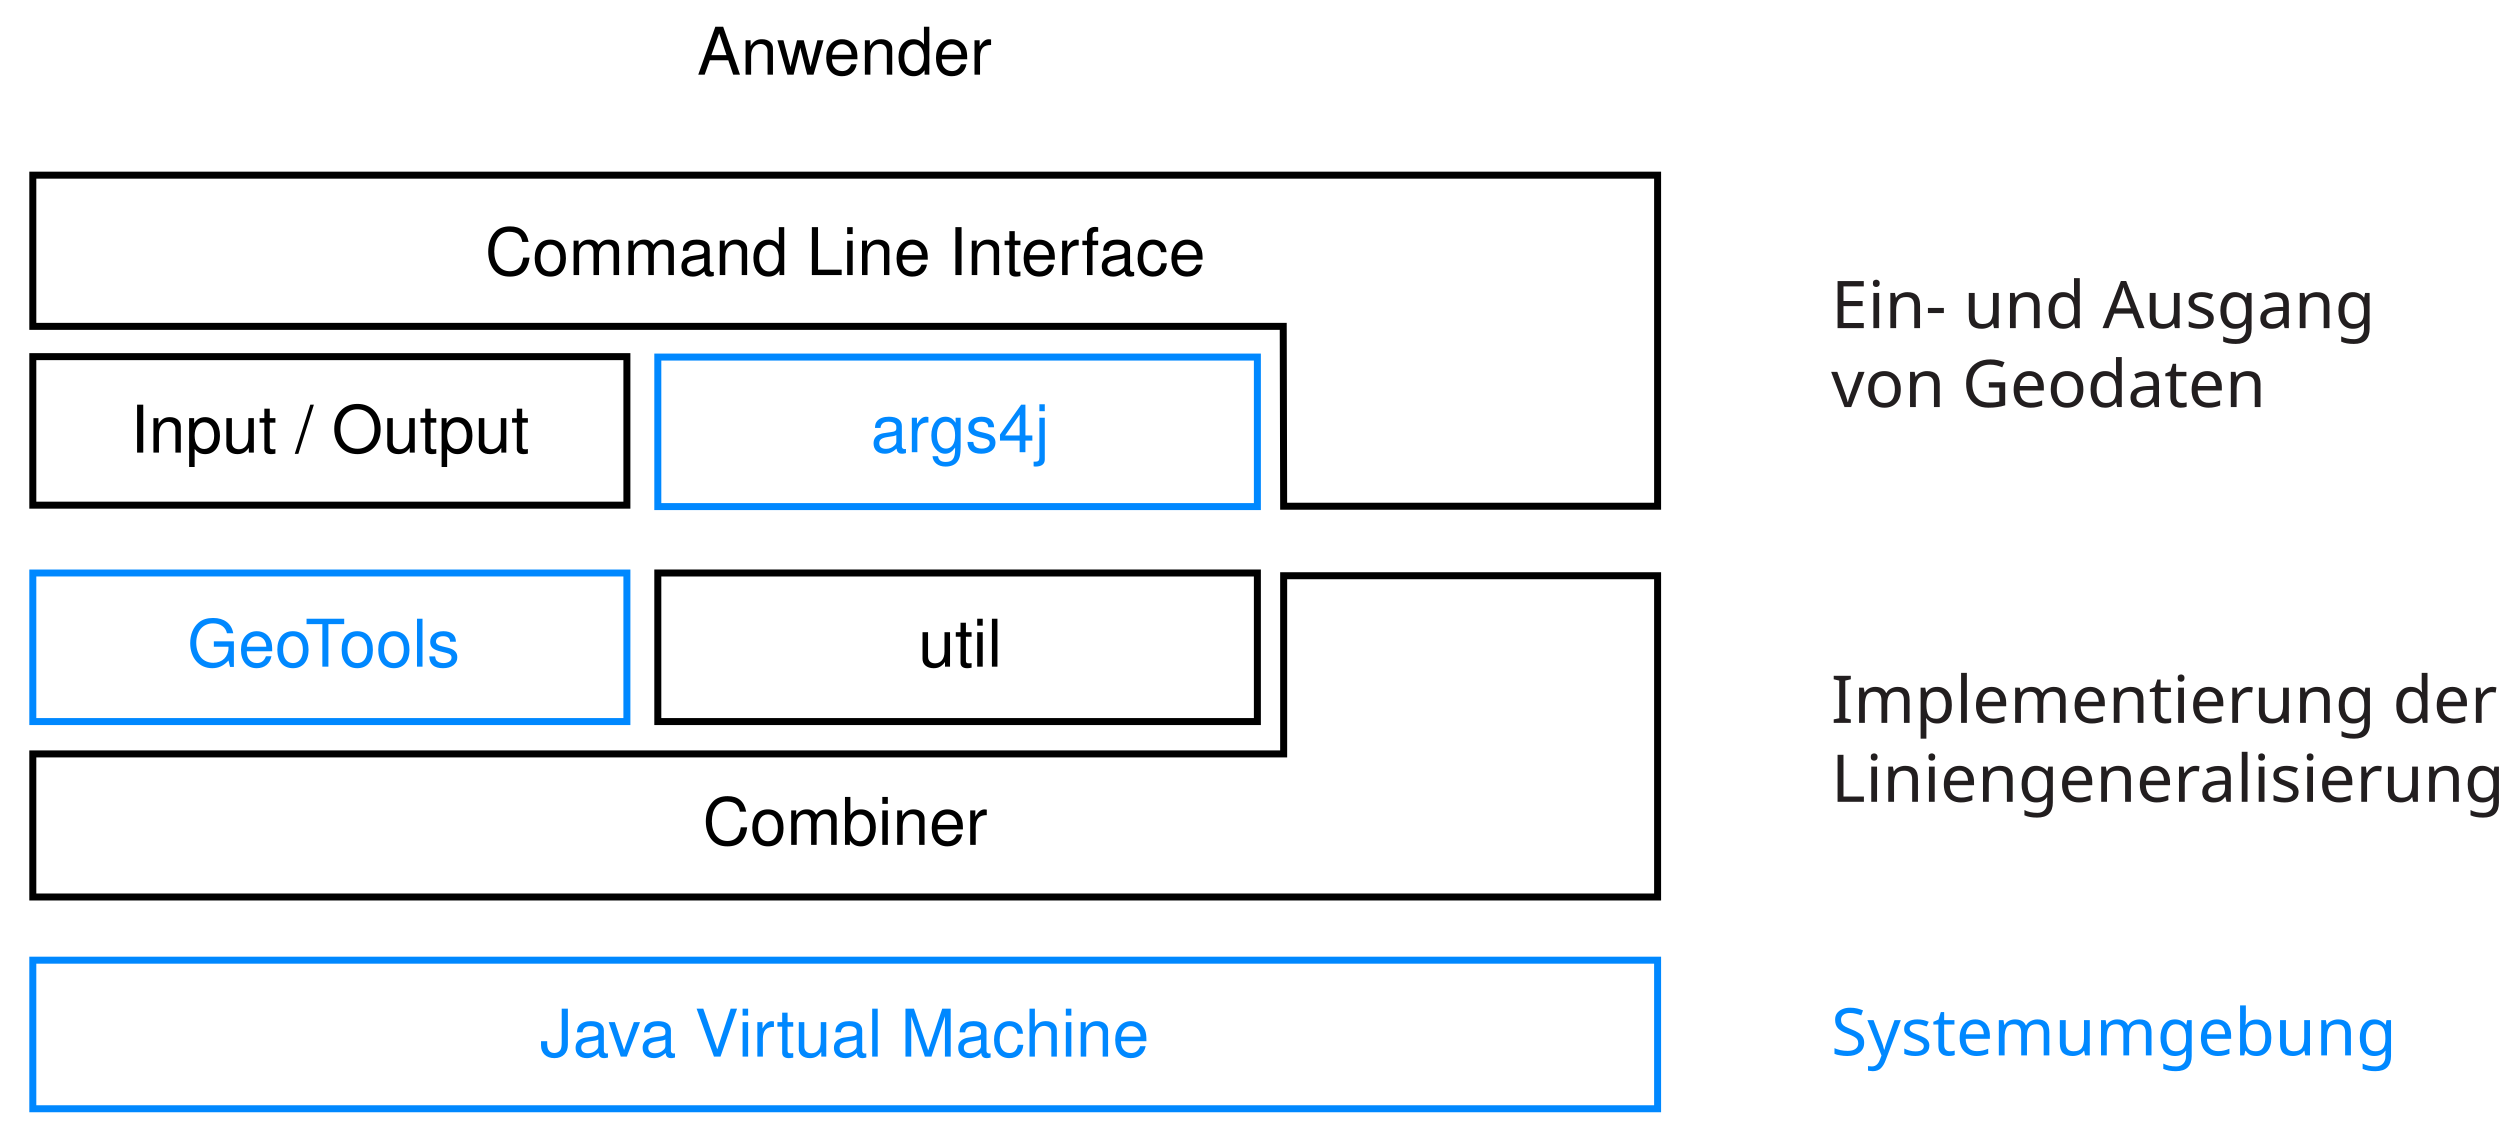
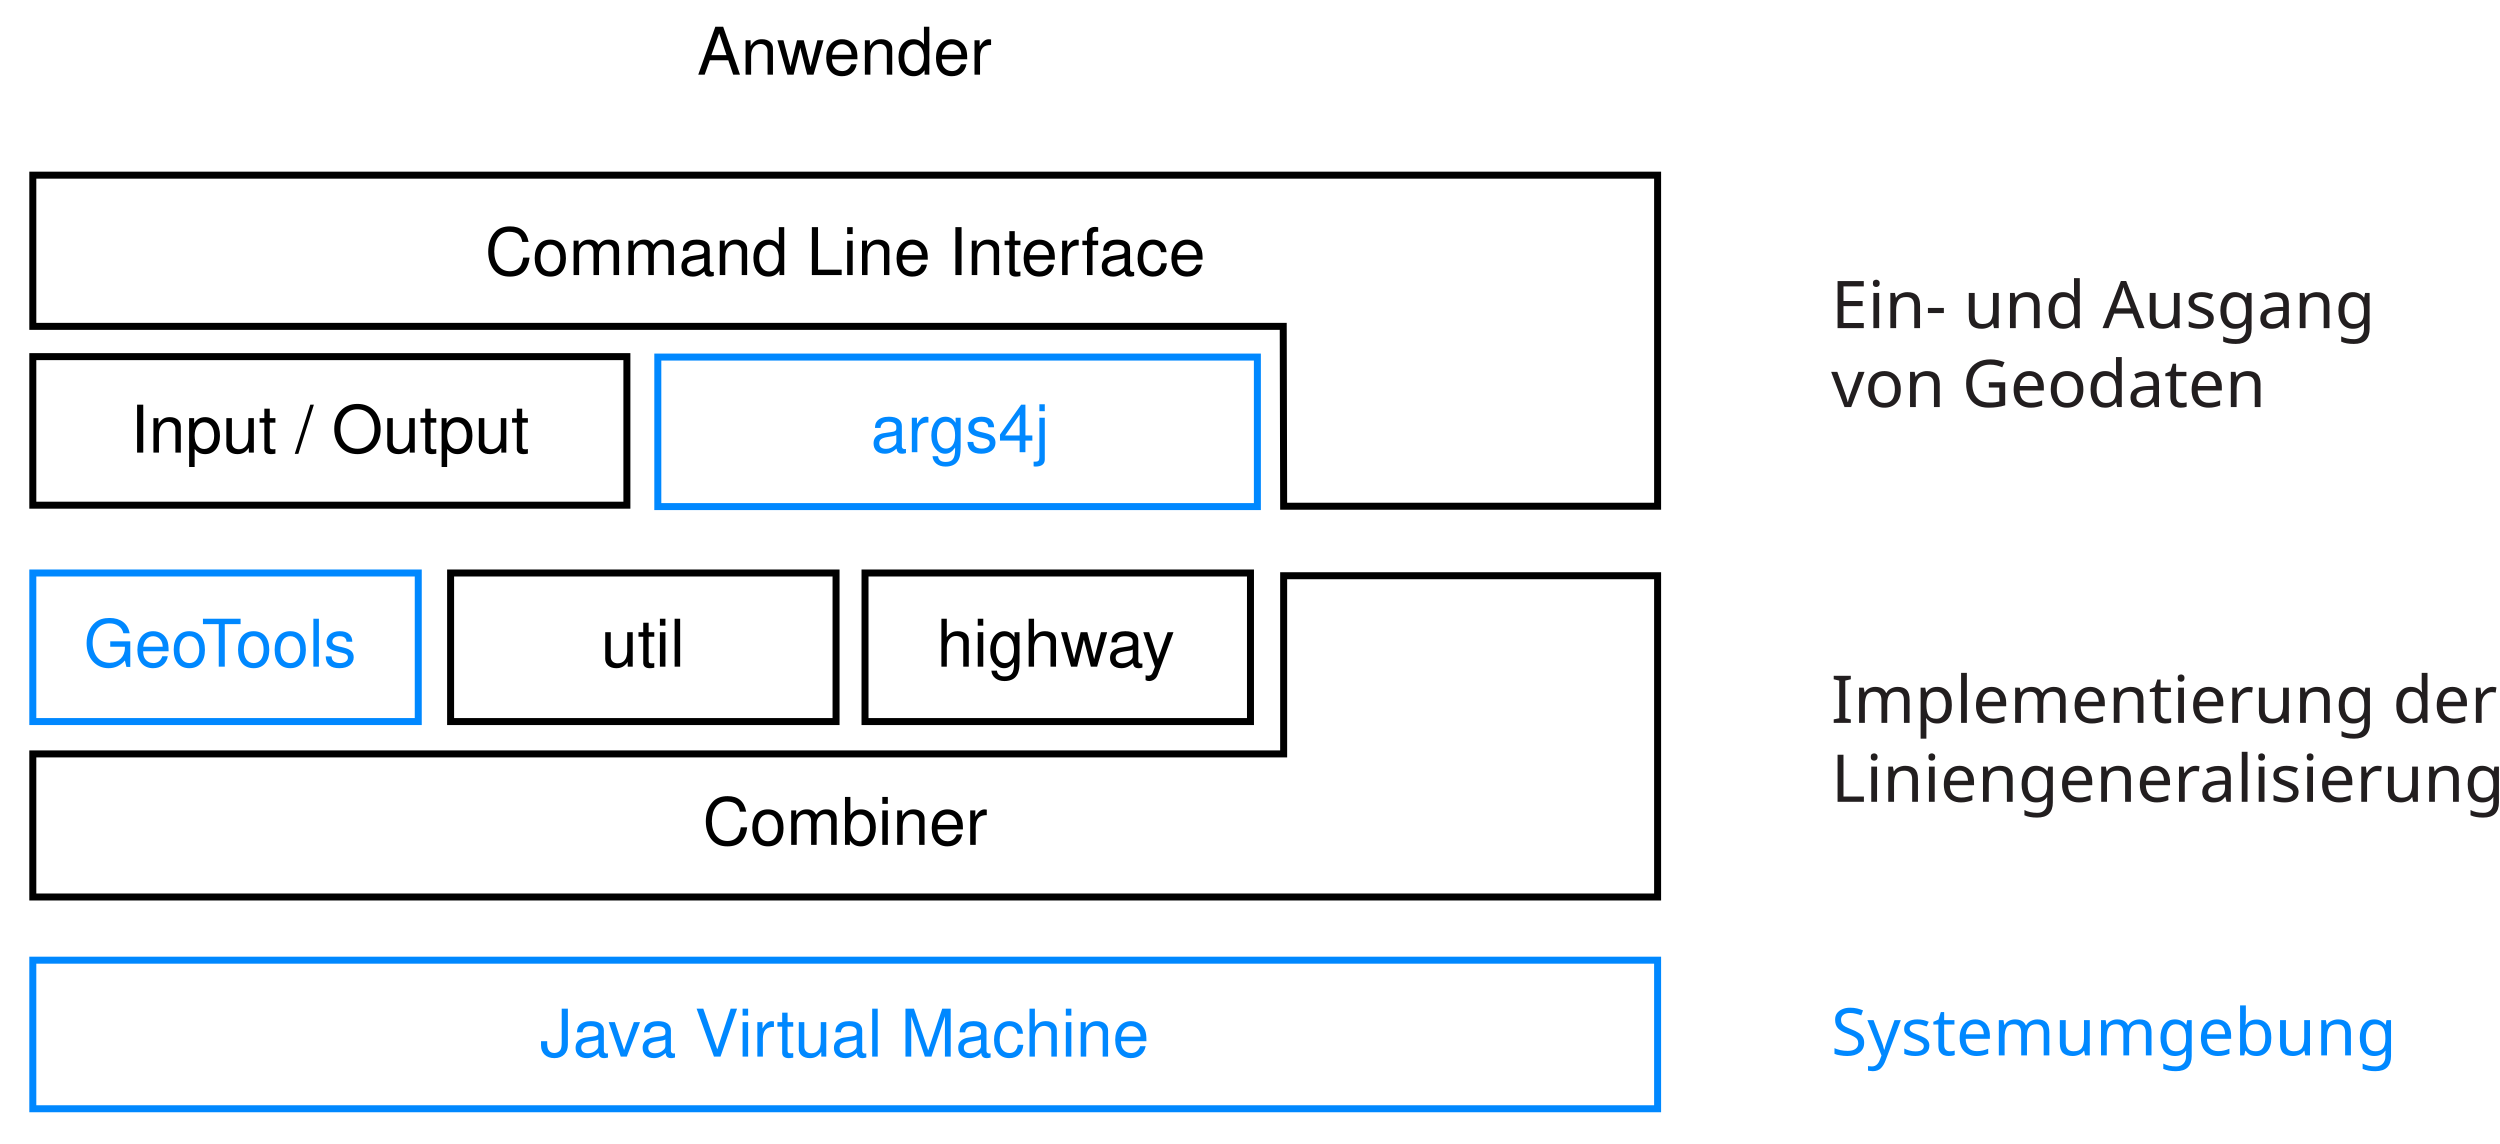
<svg xmlns="http://www.w3.org/2000/svg" version="1.1" id="Layer_1" x="0px" y="0px" width="304px" height="139px" viewBox="0 0 304 139" style="enable-background:new 0 0 304 139;" xml:space="preserve">
  <g id="Layer_2">
    <g>
-       <path d="M201.139,70.434v38.215H4.415V92.102h151.251h0.852V91.25V70.434H201.139 M201.988,69.583h-46.321V91.25H3.564v18.249    h198.424V69.583L201.988,69.583z" />
+       <path d="M201.139,70.434v38.215H4.415V92.101h151.251h0.851V91.25l0-20.816H201.139 M201.989,69.583h-46.322l0,21.667H3.564    v18.249h198.425V69.583L201.989,69.583z" />
    </g>
    <g>
-       <path style="fill:#0088FF;" d="M201.139,117.184v17.215H4.415v-17.215H201.139 M201.988,116.333H3.564v18.916h198.424V116.333    L201.988,116.333z" />
+       <path style="fill:#0088FF;" d="M201.139,117.184v17.215H4.415v-17.215H201.139 M201.989,116.333H3.564v18.916h198.425V116.333    L201.989,116.333z" />
    </g>
    <g>
-       <path d="M201.139,21.724v39.407h-44.623l-0.048-21.025l-0.002-0.849h-0.849H4.415V21.724H201.139 M201.988,20.873H3.564v19.235    h152.053l0.05,21.874h46.321V20.873L201.988,20.873z" />
+       <path d="M201.139,21.724v39.407h-44.623l-0.048-21.025l-0.002-0.849h-0.849l-151.202,0V21.724H201.139 M201.989,20.873H3.564    v19.235l152.053,0l0.05,21.874h46.322V20.873L201.989,20.873z" />
    </g>
    <text transform="matrix(1 0 0 1 65.6479 128.4824)" style="fill:#0088FF; font-family:'Helvetica'; font-size:8;">Java Virtual Machine</text>
    <text transform="matrix(1 0 0 1 84.7651 9.082)" style="font-family:'Helvetica'; font-size:8;">Anwender</text>
    <g>
-       <path style="fill:#0088FF;" d="M75.805,70.102v17.215H4.415V70.102H75.805 M76.656,69.251H3.564v18.916h73.091L76.656,69.251    L76.656,69.251z" />
+       <path style="fill:#0088FF;" d="M50.435,70.102v17.215H4.415V70.102H50.435 M51.286,69.251H3.564v18.916h47.721V69.251    L51.286,69.251z" />
    </g>
    <g>
-       <path d="M152.472,70.102v17.215H80.415V70.102H152.472 M153.322,69.251H79.564v18.916h73.758V69.251L153.322,69.251z" />
+       <path d="M151.632,70.102v17.215h-46.021V70.102H151.632 M152.483,69.251h-47.722v18.916h47.722V69.251L152.483,69.251z" />
+     </g>
+     <g>
+       <path d="M101.238,70.102v17.215h-46.02V70.102H101.238 M102.089,69.251H54.368v18.916h47.721V69.251L102.089,69.251z" />
    </g>
    <text transform="matrix(1 0 0 1 85.437 102.7324)" style="font-family:'Helvetica'; font-size:8;">Combiner</text>
    <text transform="matrix(1 0 0 1 58.9761 33.4492)" style="font-family:'Helvetica'; font-size:8;">Command Line Interface</text>
-     <text transform="matrix(1 0 0 1 111.6636 81.0664)" style="font-family:'Helvetica'; font-size:8;">util</text>
-     <text transform="matrix(1 0 0 1 22.7686 81.0664)" style="fill:#0088FF; font-family:'Helvetica'; font-size:8;">GeoTools</text>
+     <text transform="matrix(1 0 0 1 73.0806 81.0664)" style="font-family:'Helvetica'; font-size:8;">util</text>
+     <text transform="matrix(1 0 0 1 113.9131 81.0664)" style="font-family:'Helvetica'; font-size:8;">highway</text>
+     <text transform="matrix(1 0 0 1 10.1699 81.0664)" style="fill:#0088FF; font-family:'Helvetica'; font-size:8;">GeoTools</text>
    <g>
-       <path d="M75.805,43.791v17.215H4.415V43.791H75.805 M76.656,42.94H3.564v18.916h73.091L76.656,42.94L76.656,42.94z" />
+       <path d="M75.805,43.791v17.215H4.415V43.791H75.805 M76.656,42.94H3.564v18.916h73.091V42.94L76.656,42.94z" />
    </g>
    <g>
      <path style="fill:#0088FF;" d="M152.472,43.845v17.331H80.415V43.845H152.472 M153.322,42.994H79.564v19.032h73.758V42.994    L153.322,42.994z" />
    </g>
    <text transform="matrix(1 0 0 1 105.8823 54.9863)" style="fill:#0088FF; font-family:'Helvetica'; font-size:8;">args4j</text>
    <text transform="matrix(1 0 0 1 15.8721 55.0361)" style="font-family:'Helvetica'; font-size:8;">Input / Output</text>
    <text transform="matrix(1 0 0 1 222.667 128.333)" style="fill:#0088FF; font-family:'Helvetica-Oblique'; font-size:8;">Systemumgebung</text>
-     <text transform="matrix(1 0 0 1 222.667 87.8994)" style="fill:#221E1F; font-family:'Helvetica-Oblique'; font-size:8;">Implementierung der</text>
-     <text transform="matrix(1 0 0 1 222.667 97.499)" style="fill:#221E1F; font-family:'Helvetica-Oblique'; font-size:8;">Liniengeneralisierung</text>
-     <text transform="matrix(1 0 0 1 222.667 39.9004)" style="fill:#221E1F; font-family:'Helvetica-Oblique'; font-size:8;">Ein- und Ausgang</text>
-     <text transform="matrix(1 0 0 1 222.667 49.5)" style="fill:#221E1F; font-family:'Helvetica-Oblique'; font-size:8;">von Geodaten</text>
-     <text transform="matrix(1 0 0 1 222.667 -10.0996)" style="display:none;fill:#221E1F;enable-background:new    ; font-family:'Helvetica-Oblique'; font-size:8;">Anwender</text>
+     <text transform="matrix(1 0 0 1 222.667 87.8994)">
+       <tspan x="0" y="0" style="fill:#221E1F; font-family:'Helvetica-Oblique'; font-size:8;">Implementierung der</tspan>
+       <tspan x="0" y="9.6" style="fill:#221E1F; font-family:'Helvetica-Oblique'; font-size:8;">Liniengeneralisierung</tspan>
+     </text>
+     <text transform="matrix(1 0 0 1 222.667 39.9004)">
+       <tspan x="0" y="0" style="fill:#221E1F; font-family:'Helvetica-Oblique'; font-size:8;">Ein- und Ausgang</tspan>
+       <tspan x="0" y="9.6" style="fill:#221E1F; font-family:'Helvetica-Oblique'; font-size:8;">von Geodaten</tspan>
+     </text>
  </g>
</svg>
